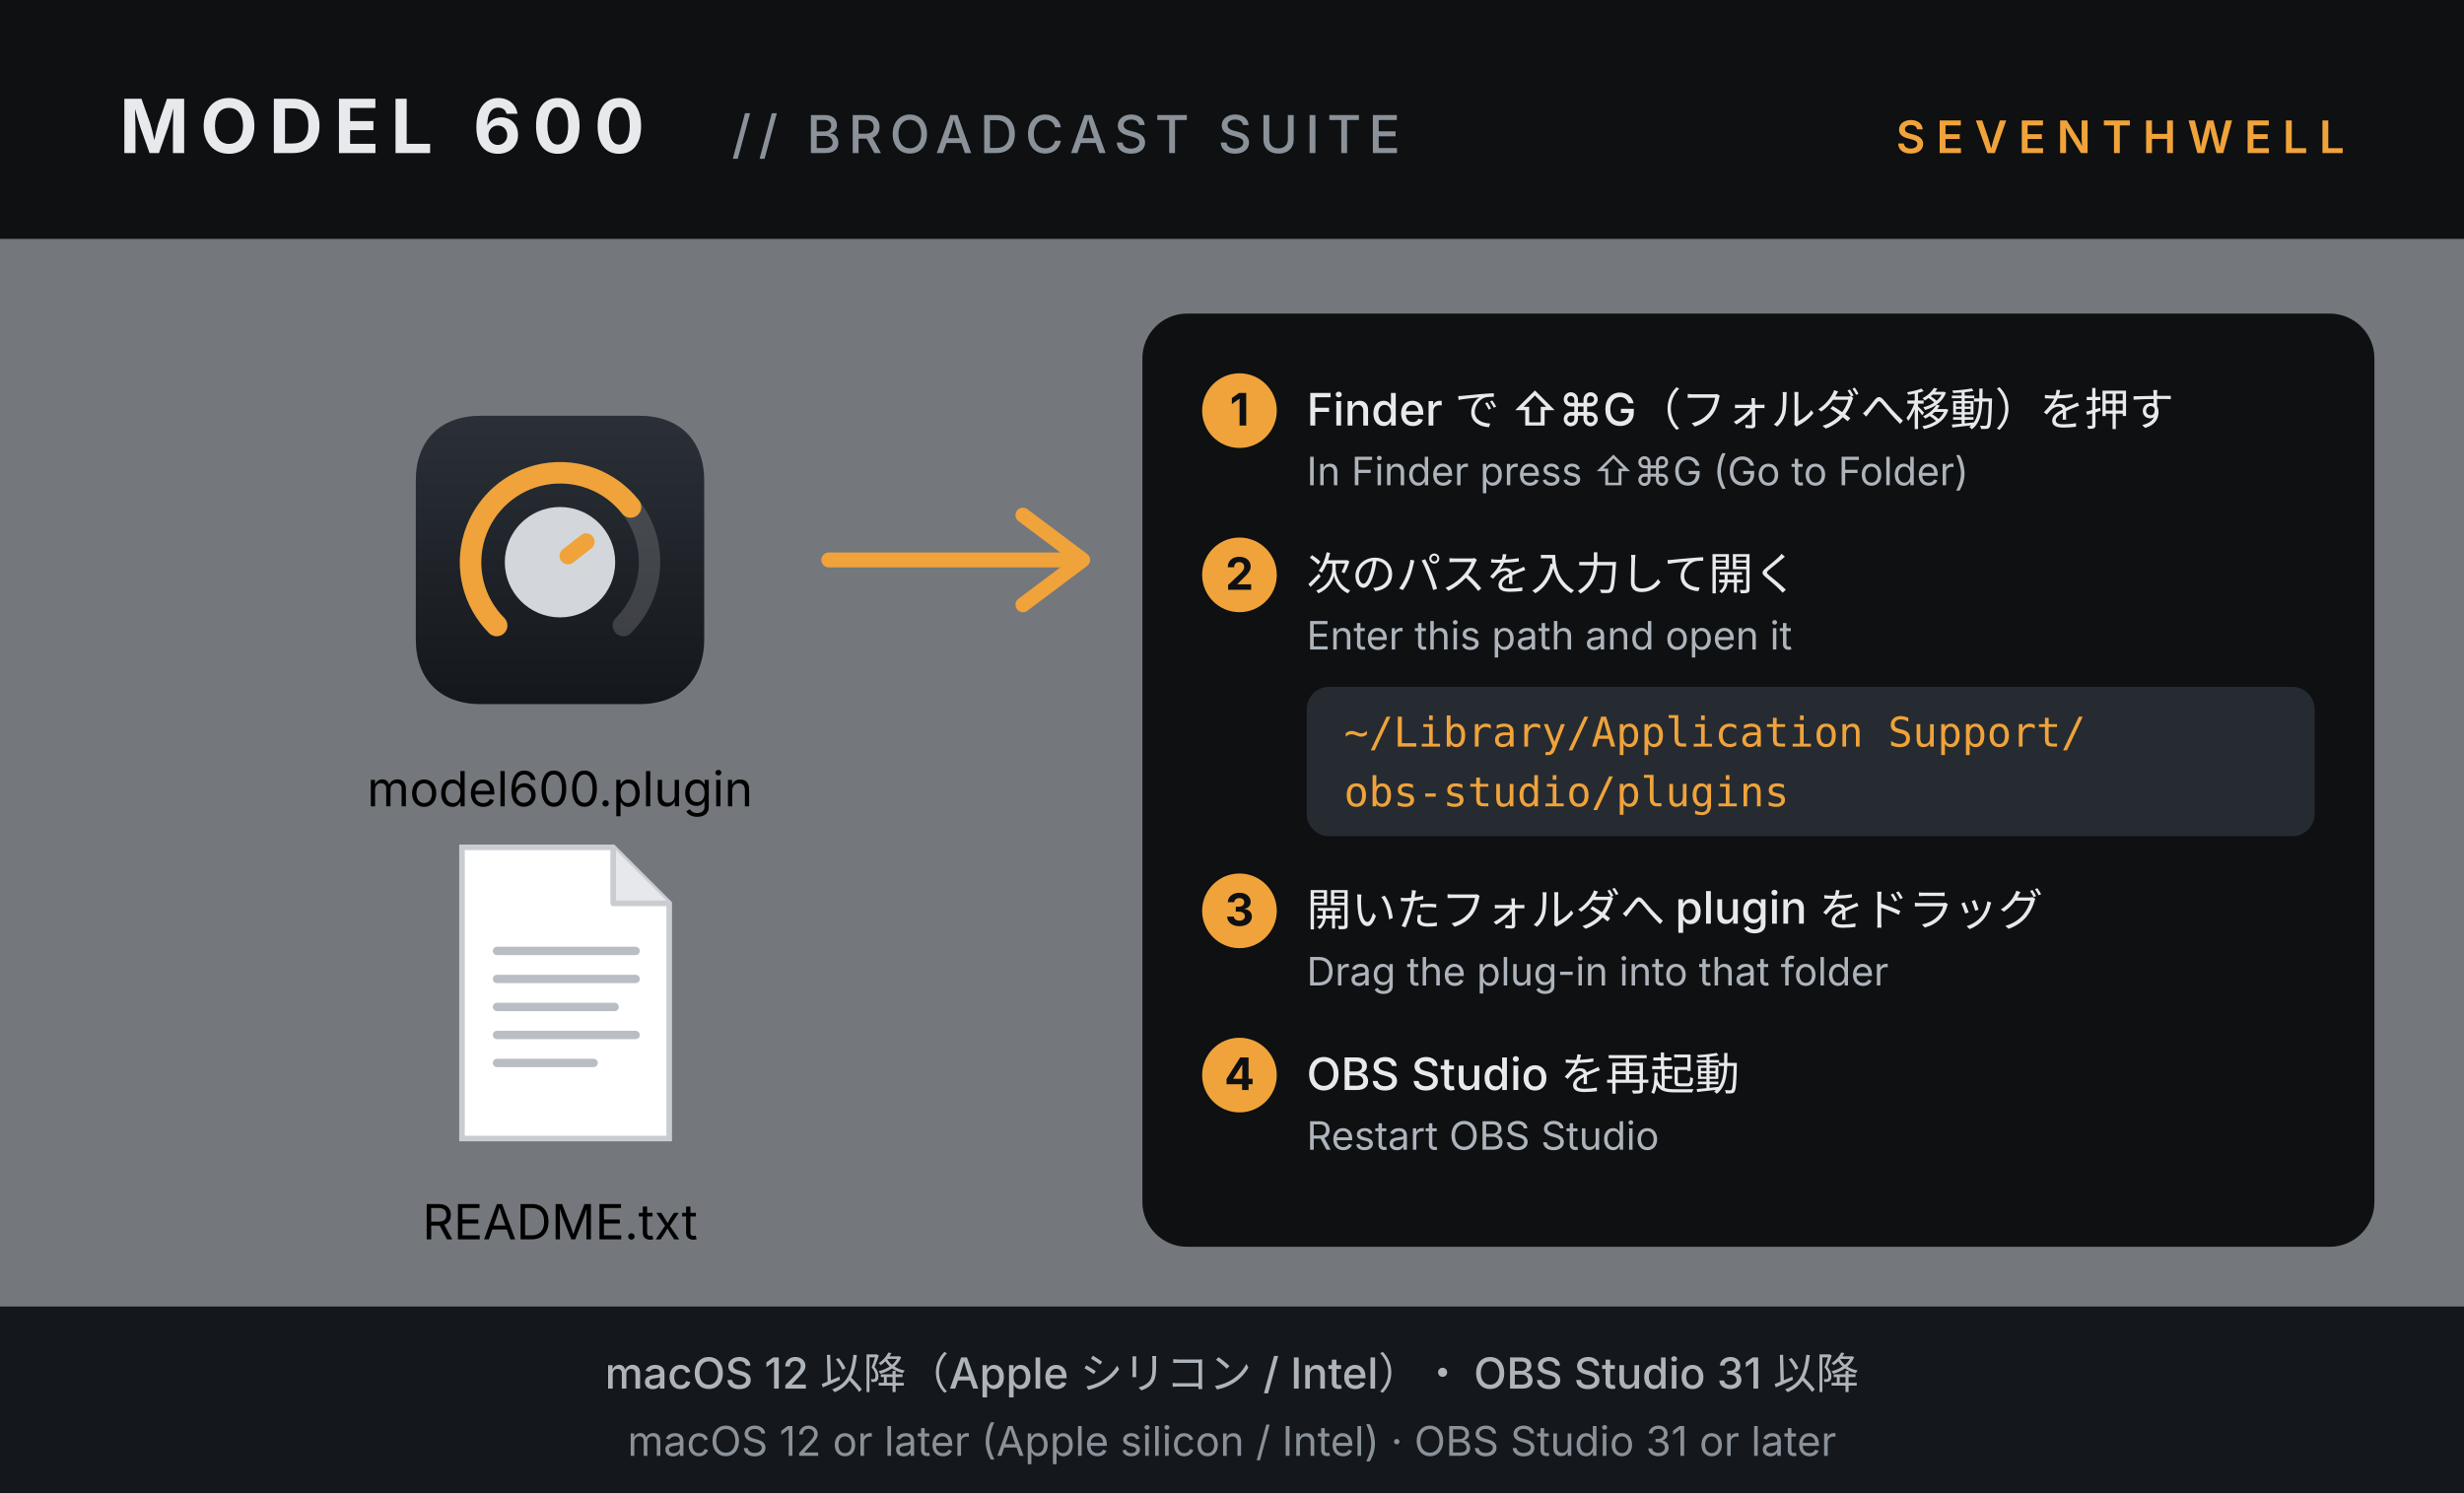
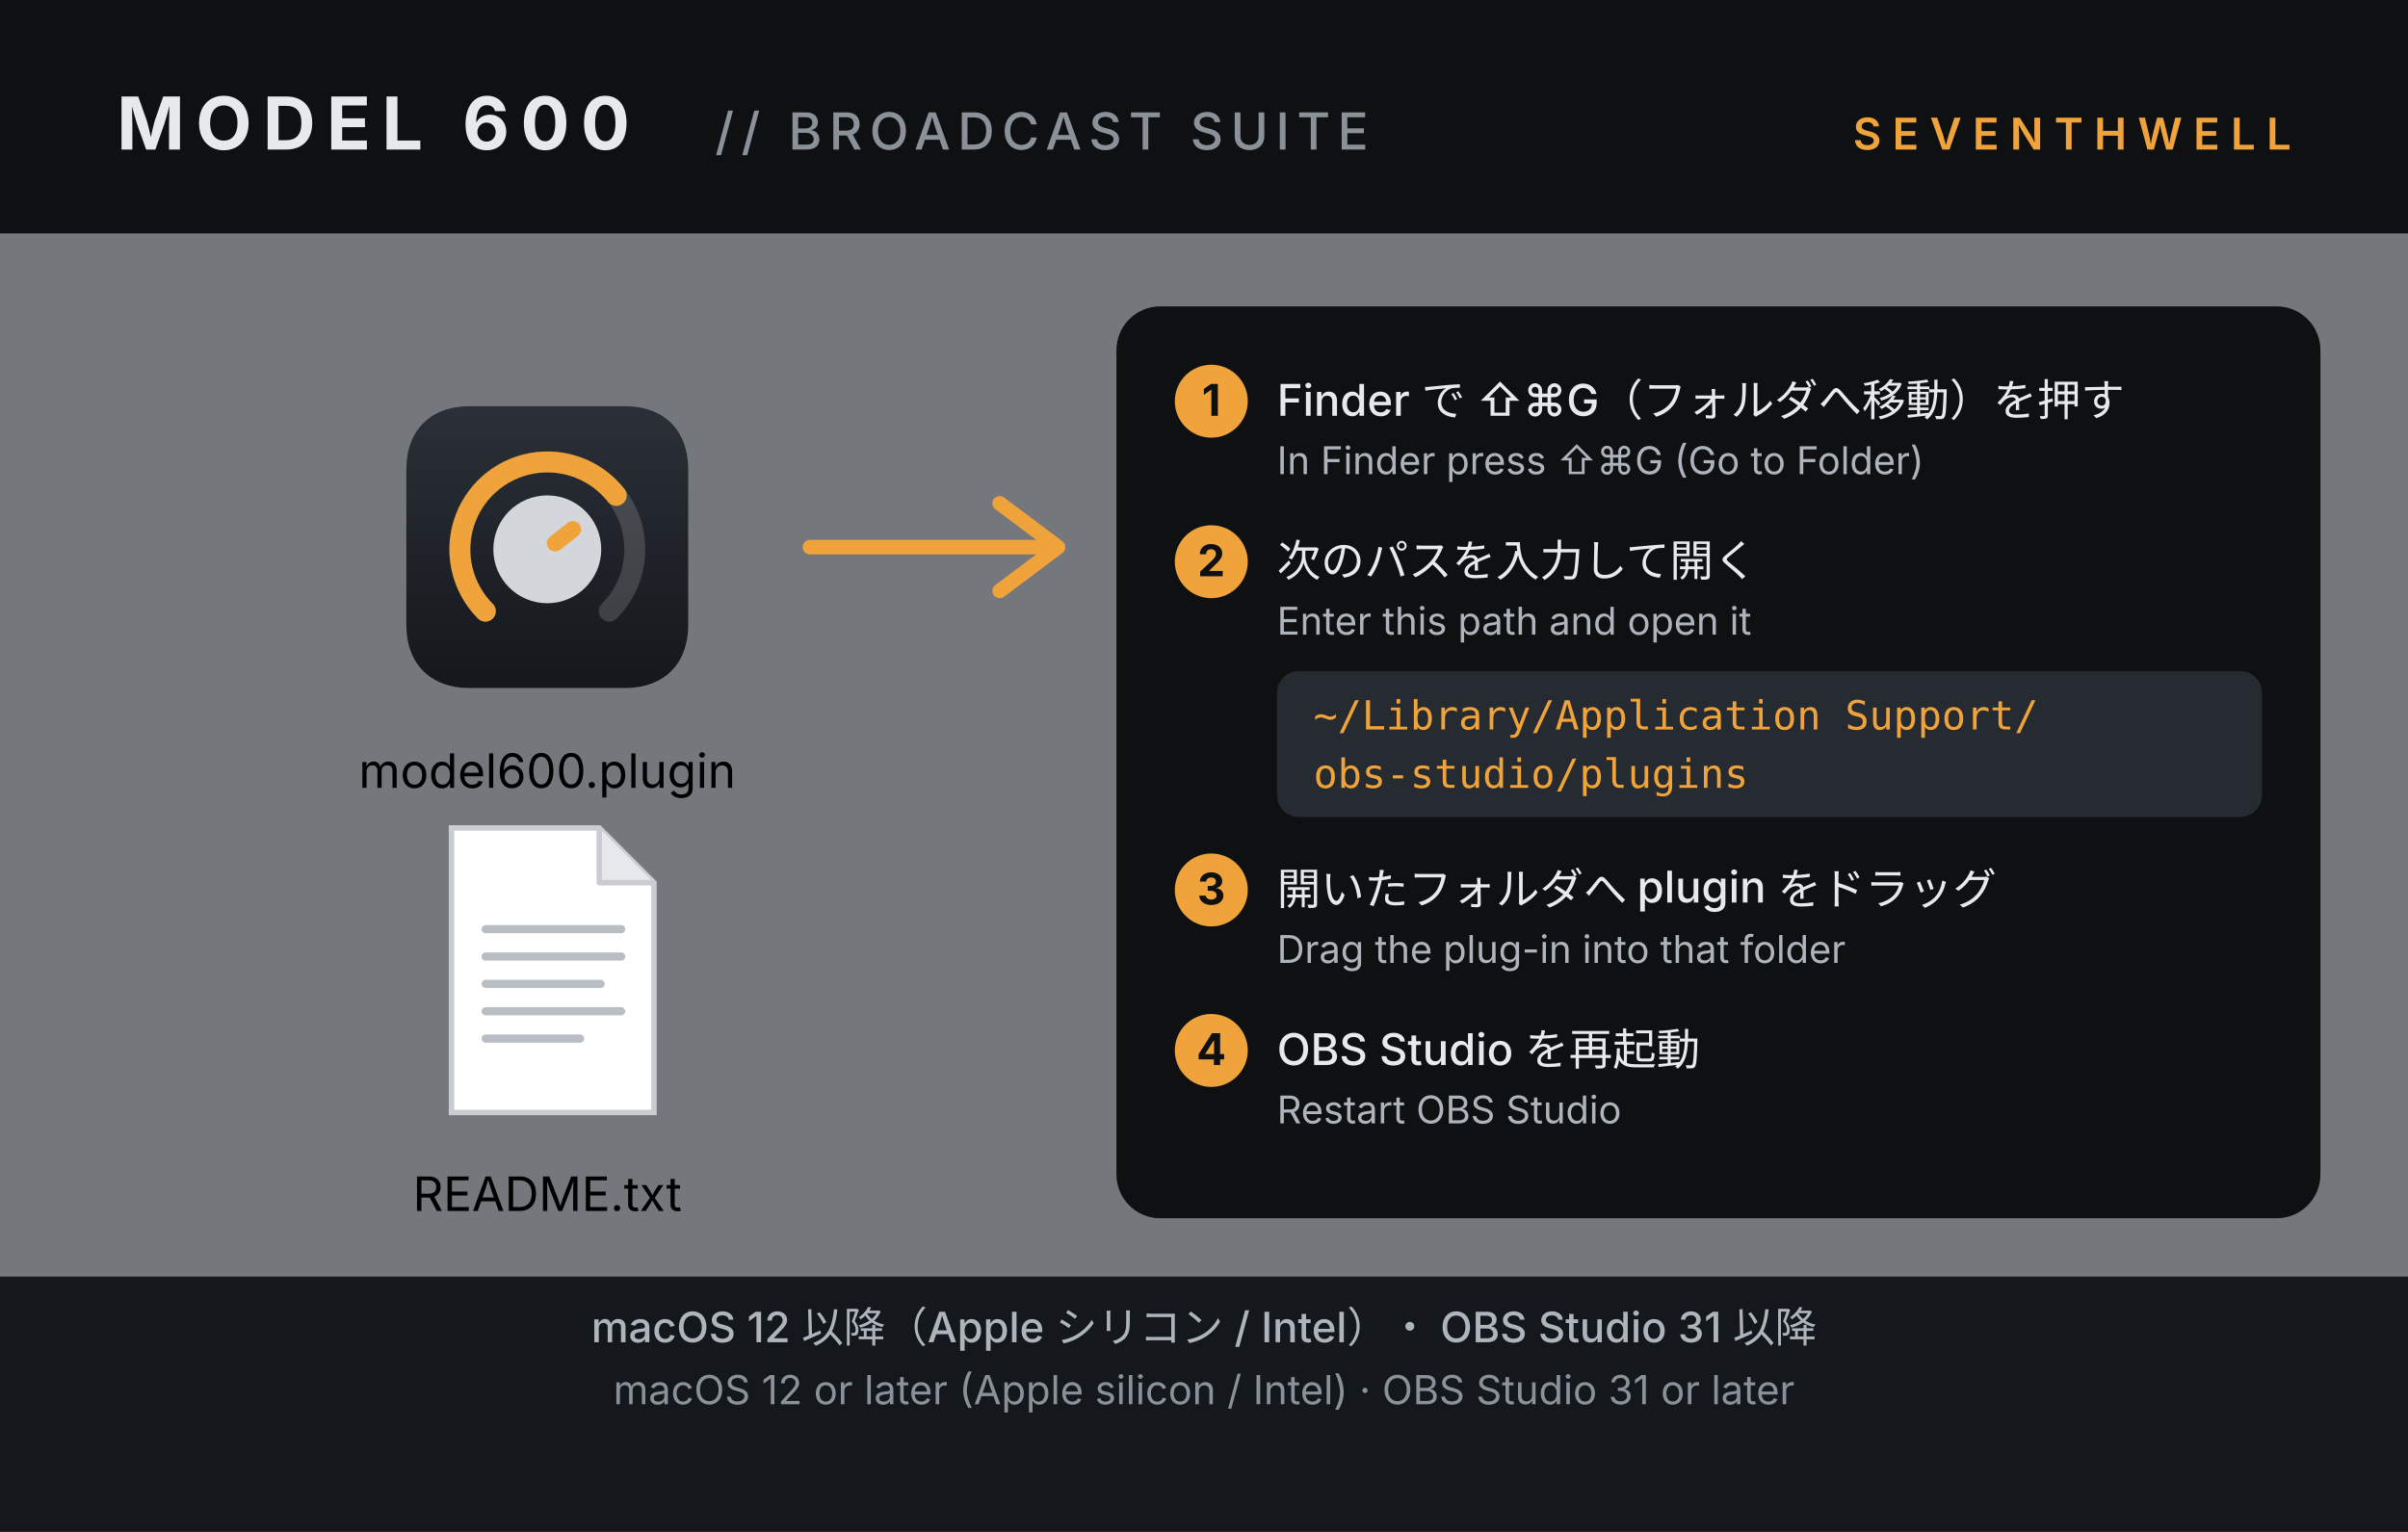
- <svg xmlns="http://www.w3.org/2000/svg" width="660" height="400" viewBox="0 0 660 400">
+ <svg xmlns="http://www.w3.org/2000/svg" width="660" height="420" viewBox="0 0 660 420">
  <style>@font-face { font-family: Inter; font-weight: 700; src: url('file:///home/user/model_600/resources/fonts/Inter-Bold.otf'); }@font-face { font-family: Inter; font-weight: 600; src: url('file:///home/user/model_600/resources/fonts/Inter-SemiBold.otf'); }@font-face { font-family: Inter; font-weight: 500; src: url('file:///home/user/model_600/resources/fonts/Inter-Medium.otf'); }@font-face { font-family: Inter; font-weight: 400; src: url('file:///home/user/model_600/resources/fonts/Inter-Regular.otf'); }</style>
-   <rect width="660" height="400" fill="#14171B" />
+   <rect width="660" height="420" fill="#14171B" />
  <rect width="660" height="64" fill="#0E1012" />
  <rect y="64" width="660" height="286" fill="#74777B" />
  <text x="32" y="41" text-anchor="start" font-family="Inter, 'Noto Sans CJK JP'" font-weight="700" font-size="20" letter-spacing="3" fill="#E7E9EC">MODEL 600</text>
  <text x="196" y="41" text-anchor="start" font-family="Inter, 'Noto Sans CJK JP'" font-weight="500" font-size="14" letter-spacing="2" fill="#8A9199">// BROADCAST SUITE</text>
  <text x="628" y="41" text-anchor="end" font-family="Inter, 'Noto Sans CJK JP'" font-weight="600" font-size="12" letter-spacing="3" fill="#F0A33A">SEVENTHWELL</text>
-   <text x="330.0" y="372" text-anchor="middle" font-family="Inter, 'Noto Sans CJK JP'" font-weight="500" font-size="11.5" letter-spacing="0" fill="#AEB4BB">macOS 12 以降（Apple シリコン / Intel）・ OBS Studio 31 以降</text>
-   <text x="330.0" y="390" text-anchor="middle" font-family="Inter, 'Noto Sans CJK JP'" font-weight="400" font-size="11" letter-spacing="0" fill="#8A9199">macOS 12 or later (Apple silicon / Intel) · OBS Studio 31 or later</text>
+   <text x="330.0" y="368" text-anchor="middle" font-family="Inter, 'Noto Sans CJK JP'" font-weight="500" font-size="11.5" letter-spacing="0" fill="#AEB4BB">macOS 12 以降（Apple シリコン / Intel）・ OBS Studio 31 以降</text>
+   <text x="330.0" y="385" text-anchor="middle" font-family="Inter, 'Noto Sans CJK JP'" font-weight="400" font-size="11" letter-spacing="0" fill="#8A9199">macOS 12 or later (Apple silicon / Intel) · OBS Studio 31 or later</text>
  <path d="M222,150 H286" stroke="#F0A33A" stroke-width="4" stroke-linecap="round" />
  <path d="M274,138 L290,150 L274,162" fill="none" stroke="#F0A33A" stroke-width="4" stroke-linecap="round" stroke-linejoin="round" />
  <rect x="306" y="84" width="330" height="250" rx="12" fill="#0E1012" />
  <circle cx="332" cy="110" r="10" fill="#F0A33A" />
  <text x="332" y="114" text-anchor="middle" font-family="Inter, 'Noto Sans CJK JP'" font-weight="700" font-size="12" letter-spacing="0" fill="#0E1012">1</text>
  <text x="350" y="114" text-anchor="start" font-family="Inter, 'Noto Sans CJK JP'" font-weight="500" font-size="12" letter-spacing="0" fill="#E7E9EC">Finder で ⇧⌘G（フォルダへ移動）を押す</text>
  <text x="350" y="130" text-anchor="start" font-family="Inter, 'Noto Sans CJK JP'" font-weight="400" font-size="10.5" letter-spacing="0" fill="#AEB4BB">In Finder press ⇧⌘G (Go to Folder)</text>
  <circle cx="332" cy="154" r="10" fill="#F0A33A" />
  <text x="332" y="158" text-anchor="middle" font-family="Inter, 'Noto Sans CJK JP'" font-weight="700" font-size="12" letter-spacing="0" fill="#0E1012">2</text>
  <text x="350" y="158" text-anchor="start" font-family="Inter, 'Noto Sans CJK JP'" font-weight="500" font-size="12" letter-spacing="0" fill="#E7E9EC">次のパスを入力して開く</text>
  <text x="350" y="174" text-anchor="start" font-family="Inter, 'Noto Sans CJK JP'" font-weight="400" font-size="10.5" letter-spacing="0" fill="#AEB4BB">Enter this path and open it</text>
  <rect x="350" y="184" width="270" height="40" rx="6" fill="#262B31" />
  <text x="360" y="200" text-anchor="start" font-family="'DejaVu Sans Mono', monospace" font-weight="400" font-size="11" letter-spacing="0" fill="#F0A33A">~/Library/Application Support/</text>
  <text x="360" y="216" text-anchor="start" font-family="'DejaVu Sans Mono', monospace" font-weight="400" font-size="11" letter-spacing="0" fill="#F0A33A">obs-studio/plugins</text>
  <circle cx="332" cy="244" r="10" fill="#F0A33A" />
  <text x="332" y="248" text-anchor="middle" font-family="Inter, 'Noto Sans CJK JP'" font-weight="700" font-size="12" letter-spacing="0" fill="#0E1012">3</text>
  <text x="350" y="248" text-anchor="start" font-family="Inter, 'Noto Sans CJK JP'" font-weight="500" font-size="12" letter-spacing="0" fill="#E7E9EC">開いたフォルダへ plugin をドラッグ</text>
  <text x="350" y="264" text-anchor="start" font-family="Inter, 'Noto Sans CJK JP'" font-weight="400" font-size="10.5" letter-spacing="0" fill="#AEB4BB">Drag the plug-in into that folder</text>
  <circle cx="332" cy="288" r="10" fill="#F0A33A" />
  <text x="332" y="292" text-anchor="middle" font-family="Inter, 'Noto Sans CJK JP'" font-weight="700" font-size="12" letter-spacing="0" fill="#0E1012">4</text>
  <text x="350" y="292" text-anchor="start" font-family="Inter, 'Noto Sans CJK JP'" font-weight="500" font-size="12" letter-spacing="0" fill="#E7E9EC">OBS Studio を再起動</text>
  <text x="350" y="308" text-anchor="start" font-family="Inter, 'Noto Sans CJK JP'" font-weight="400" font-size="10.5" letter-spacing="0" fill="#AEB4BB">Restart OBS Studio</text>
  <svg x="102.0" y="102.0" width="96" height="96" viewBox="0 0 1024 1024">
    <defs>
      <clipPath id="m0">
        <path d="M285.153,100 H738.847 C853.642,100 924,170.358 924,285.153 V738.847 C924,853.642 853.642,924 738.847,924 H285.153 C170.358,924 100,853.642 100,738.847 V285.153 C100,170.358 170.358,100 285.153,100 Z" />
      </clipPath>
    </defs>
    <g clip-path="url(#m0)">
      <g transform="translate(100,100) scale(0.80469)">
        <defs>
          <linearGradient id="m0bg" x1="0" y1="0" x2="0" y2="1">
            <stop offset="0" stop-color="#2B3038" />
            <stop offset="1" stop-color="#14171B" />
          </linearGradient>
        </defs>
        <rect width="1024" height="1024" fill="url(#m0bg)" />
        <path d="M287.1,744.9 A318,318 0 1 1 736.9,744.9" fill="none" stroke="#FFFFFF" stroke-opacity="0.16" stroke-width="76" stroke-linecap="round" />
        <path d="M287.1,744.9 A318,318 0 1 1 762.6,324.2" fill="none" stroke="#F0A33A" stroke-width="76" stroke-linecap="round" />
        <circle cx="512" cy="520" r="196" fill="#D3D7DC" />
        <line x1="540.4" y1="497.8" x2="605.0" y2="447.4" stroke="#F0A33A" stroke-width="60" stroke-linecap="round" />
      </g>
    </g>
  </svg>
  <text x="150" y="216.0" text-anchor="middle" font-family="Inter, 'Noto Sans CJK JP'" font-weight="400" font-size="13" letter-spacing="0" fill="#000000">model600.plugin</text>
  <svg x="102.0" y="218.0" width="96" height="96" viewBox="0 0 1024 1024">
    <path d="M232,96 H664 L824,256 V928 H232 Z" fill="#FFFFFF" stroke="#C9CDD2" stroke-width="16" />
    <path d="M664,96 V256 H824" fill="#E6E8EB" stroke="#C9CDD2" stroke-width="16" stroke-linejoin="round" />
    <rect x="320" y="380" width="420" height="24" rx="12" fill="#B9BEC4" />
    <rect x="320" y="460" width="420" height="24" rx="12" fill="#B9BEC4" />
    <rect x="320" y="540" width="360" height="24" rx="12" fill="#B9BEC4" />
    <rect x="320" y="620" width="420" height="24" rx="12" fill="#B9BEC4" />
    <rect x="320" y="700" width="300" height="24" rx="12" fill="#B9BEC4" />
  </svg>
  <text x="150" y="332.0" text-anchor="middle" font-family="Inter, 'Noto Sans CJK JP'" font-weight="400" font-size="13" letter-spacing="0" fill="#000000">README.txt</text>
</svg>
